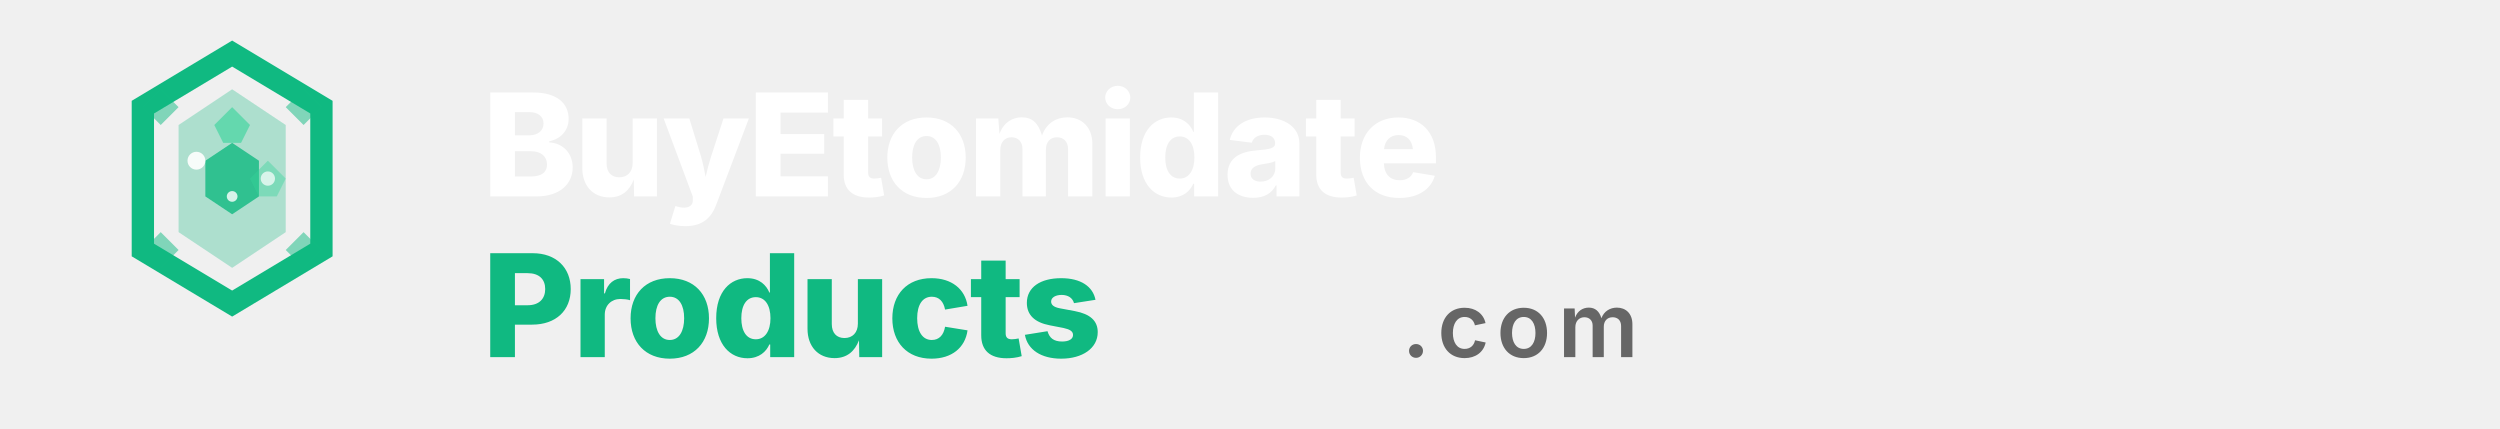
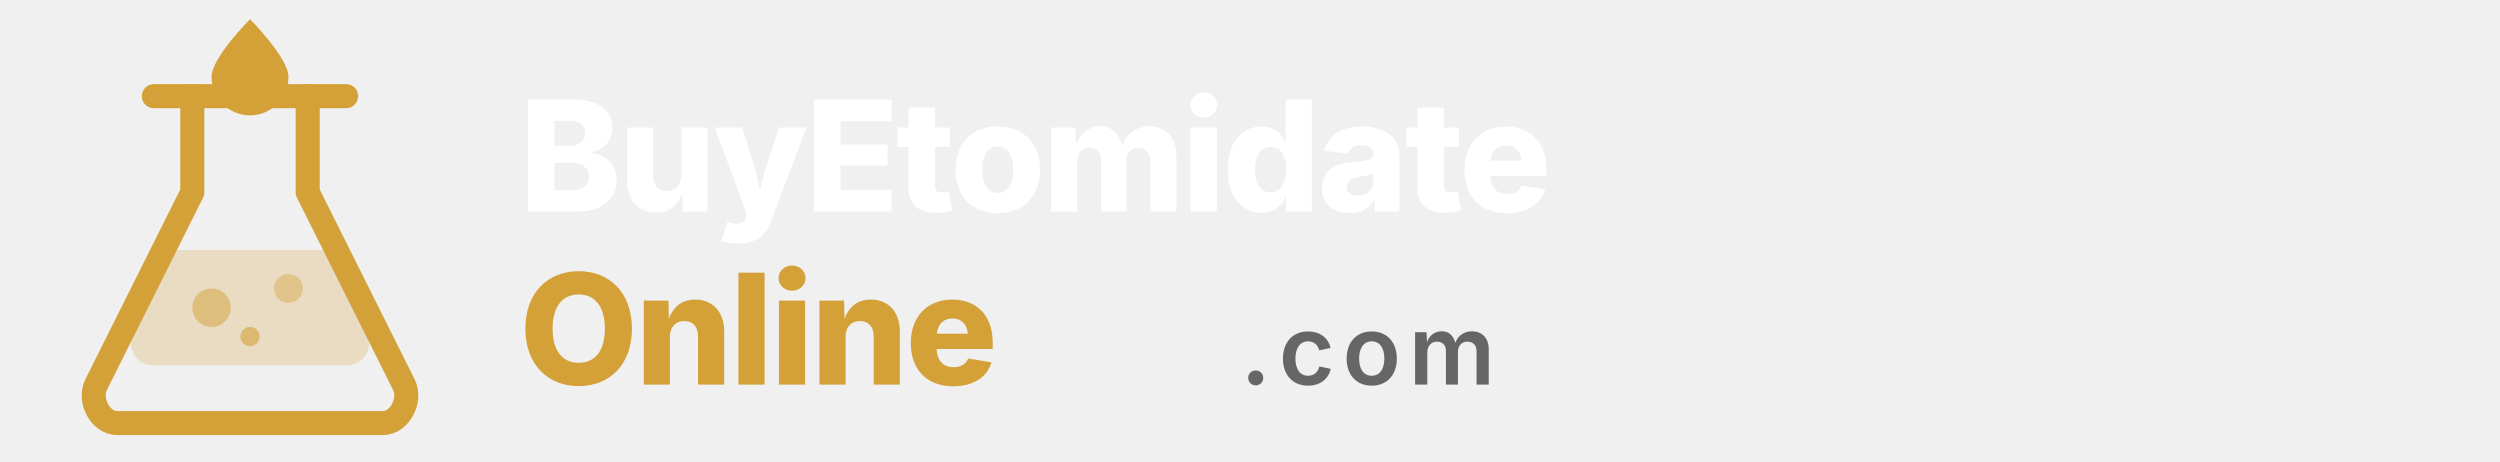
- <svg xmlns="http://www.w3.org/2000/svg" viewBox="0 0 280 48" fill="none">
+ <svg xmlns="http://www.w3.org/2000/svg" viewBox="0 0 260 48" fill="none">
  <g transform="translate(4, 2)">
-     <path d="M22 4L12 10L12 26L22 32L32 26L32 10Z" stroke="#10b981" stroke-width="2.5" fill="none" />
-     <path d="M22 8L16 12L16 24L22 28L28 24L28 12Z" fill="#10b981" opacity="0.3" />
-     <path d="M22 14L19 16L19 20L22 22L25 20L25 16Z" fill="#10b981" opacity="0.8" />
-     <path d="M20 12L22 10L24 12L23 14L21 14Z" fill="#34d399" opacity="0.6" />
-     <path d="M24 18L26 16L28 18L27 20L25 20Z" fill="#34d399" opacity="0.4" />
-     <circle cx="18" cy="16" r="1" fill="#ffffff" opacity="0.9" />
-     <circle cx="26" cy="18" r="0.8" fill="#ffffff" opacity="0.7" />
-     <circle cx="22" cy="20" r="0.6" fill="#ffffff" opacity="0.8" />
-     <path d="M12 10L14 8L16 10L14 12Z" fill="#10b981" opacity="0.5" />
-     <path d="M28 10L30 8L32 10L30 12Z" fill="#10b981" opacity="0.5" />
-     <path d="M12 26L14 28L16 26L14 24Z" fill="#10b981" opacity="0.5" />
-     <path d="M28 26L30 28L32 26L30 24Z" fill="#10b981" opacity="0.5" />
+     <path d="M16 8V18L6 38C5.2 39.6 6.4 42 8.2 42H35.8C37.6 42 38.8 39.6 38 38L28 18V8" stroke="#d4a038" stroke-width="2.5" stroke-linecap="round" stroke-linejoin="round" />
+     <path d="M12 8H32" stroke="#d4a038" stroke-width="2.5" stroke-linecap="round" />
+     <path d="M10 32L14 24H30L34 32C35 34 34 36 32 36H12C10 36 9 34 10 32Z" fill="#d4a038" opacity="0.25" />
+     <circle cx="18" cy="30" r="2" fill="#d4a038" opacity="0.5" />
+     <circle cx="26" cy="28" r="1.5" fill="#d4a038" opacity="0.4" />
+     <circle cx="22" cy="33" r="1" fill="#d4a038" opacity="0.6" />
+     <path d="M22 0C22 0 18 4 18 6C18 8.2 19.8 10 22 10C24.2 10 26 8.2 26 6C26 4 22 0 22 0Z" fill="#d4a038" />
  </g>
  <text x="54" y="22" font-family="system-ui, -apple-system, sans-serif" font-size="16" font-weight="800" fill="#ffffff" letter-spacing="-0.02em">BuyEtomidate</text>
-   <text x="54" y="40" font-family="system-ui, -apple-system, sans-serif" font-size="16" font-weight="800" fill="#10b981" letter-spacing="-0.02em">Products</text>
-   <text x="157" y="40" font-family="system-ui, -apple-system, sans-serif" font-size="10" font-weight="600" fill="#666666" letter-spacing="0.08em">.com</text>
+   <text x="54" y="40" font-family="system-ui, -apple-system, sans-serif" font-size="16" font-weight="800" fill="#d4a038" letter-spacing="-0.02em">Online</text>
+   <text x="129" y="40" font-family="system-ui, -apple-system, sans-serif" font-size="10" font-weight="600" fill="#666666" letter-spacing="0.08em">.com</text>
</svg>
